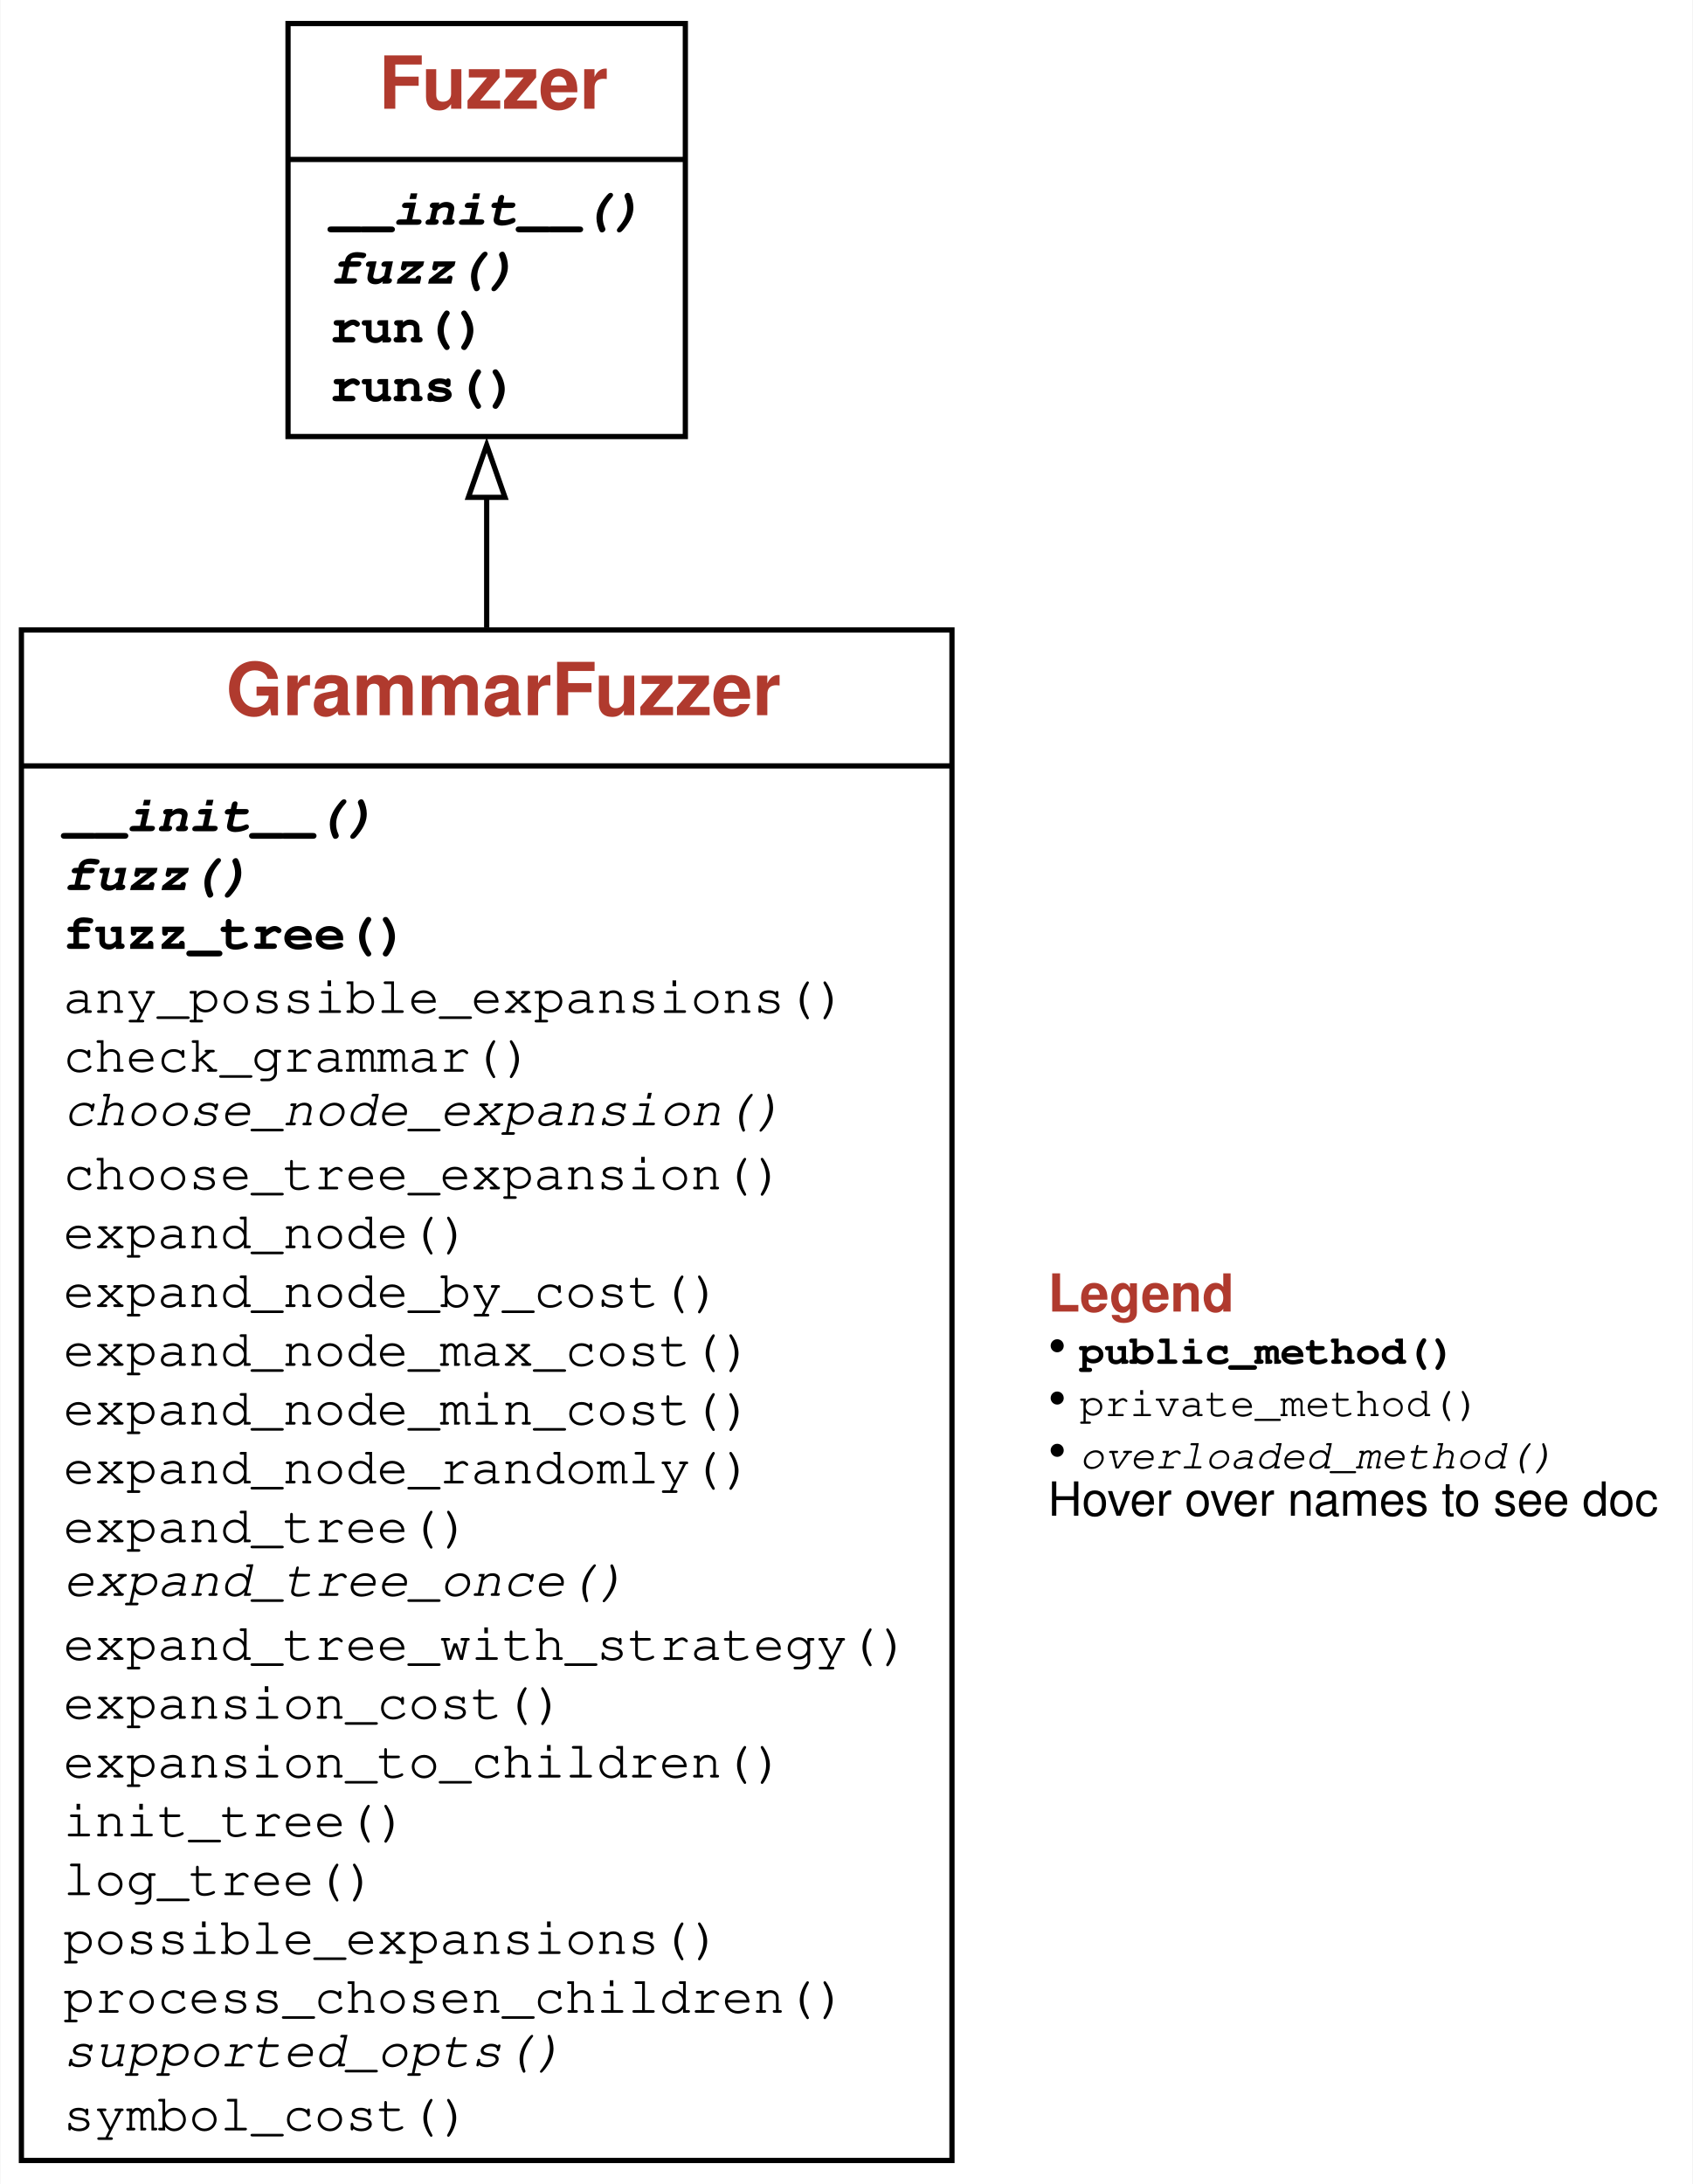
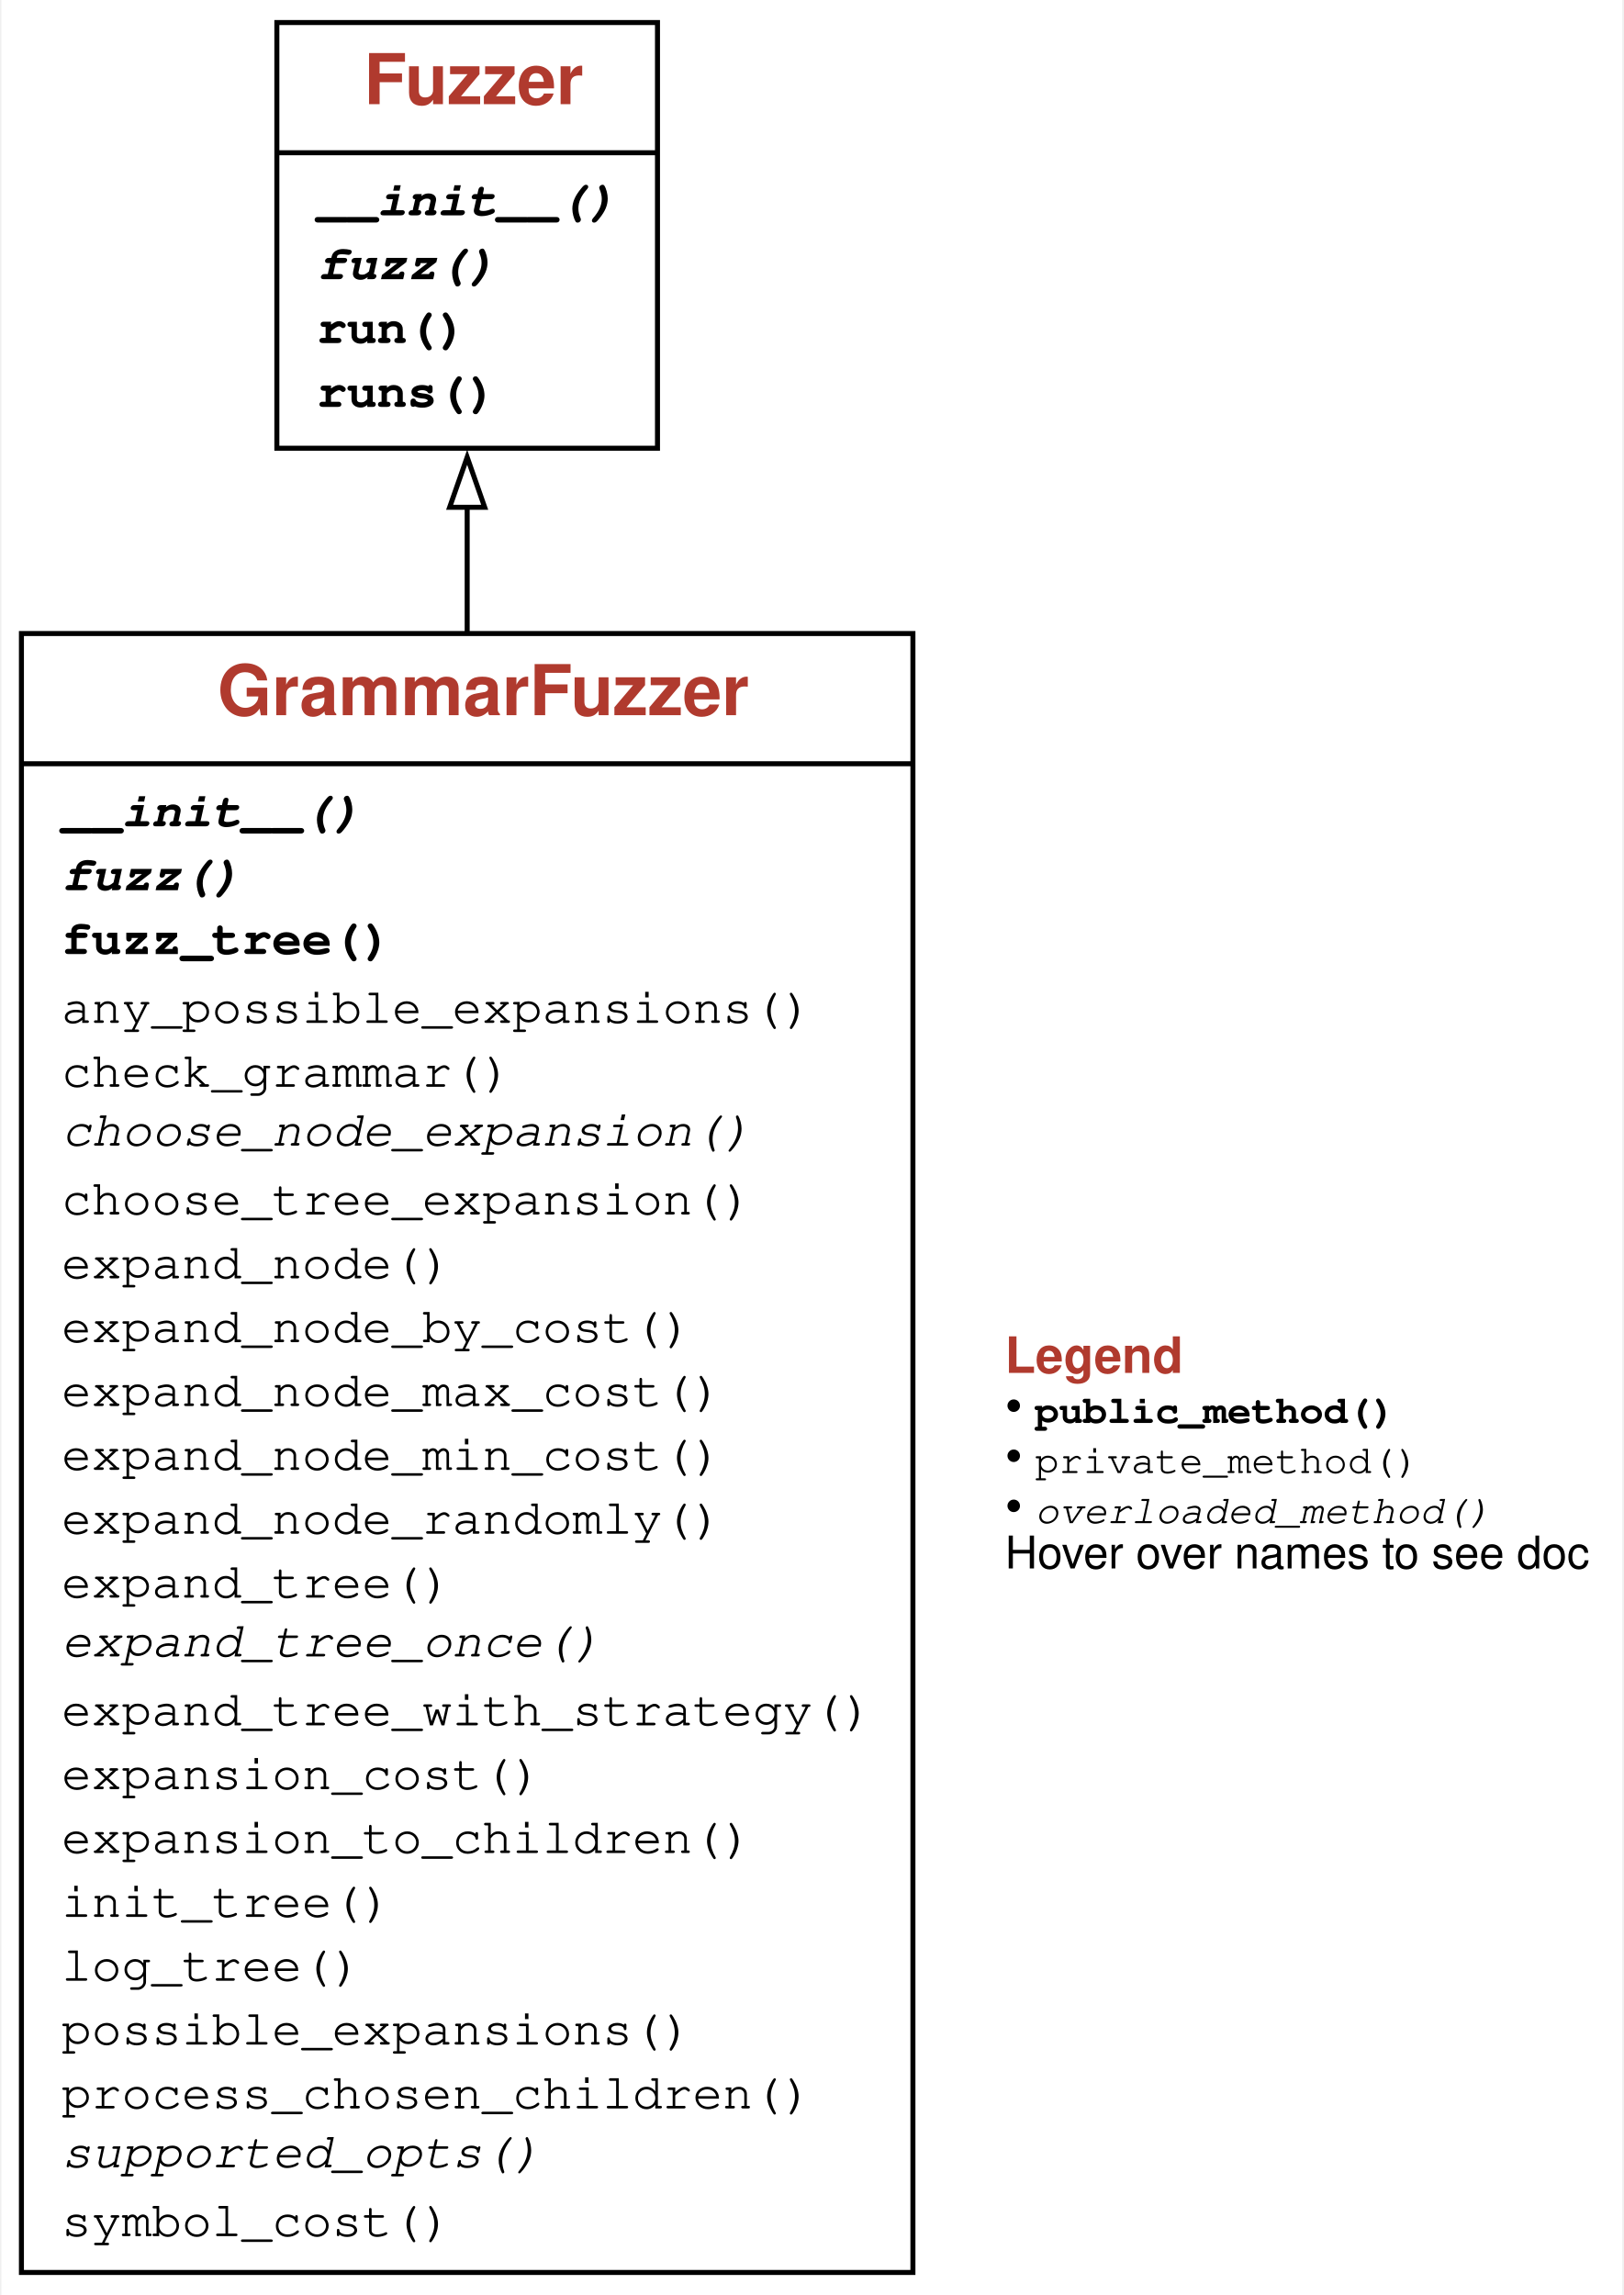
- <svg xmlns="http://www.w3.org/2000/svg" xmlns:xlink="http://www.w3.org/1999/xlink" width="324pt" height="418pt" viewBox="0.00 0.00 323.62 417.75">
-   <g id="graph0" class="graph" transform="scale(1 1) rotate(0) translate(4 413.75)">
+ <svg xmlns="http://www.w3.org/2000/svg" xmlns:xlink="http://www.w3.org/1999/xlink" width="324pt" height="458pt" viewBox="0.00 0.00 323.62 458.25">
+   <g id="graph0" class="graph" transform="scale(1 1) rotate(0) translate(4 454.25)">
    <g id="a_graph0">
      <a xlink:title="GrammarFuzzer class hierarchy">
-         <polygon fill="white" stroke="none" points="-4,4 -4,-413.75 319.62,-413.75 319.62,4 -4,4" />
+         <polygon fill="white" stroke="none" points="-4,4 -4,-454.25 319.62,-454.25 319.62,4 -4,4" />
      </a>
    </g>
    <g id="node1" class="node">
      <g id="a_node1">
        <a xlink:href="#" xlink:title="class GrammarFuzzer:&#10;Produce strings from grammars efficiently, using derivation trees.">
-           <polygon fill="none" stroke="black" points="0,-0.5 0,-293.25 178,-293.25 178,-0.5 0,-0.5" />
-           <text text-anchor="start" x="39.12" y="-276.95" font-family="Patua One, Helvetica, sans-serif" font-weight="bold" font-size="14.00" fill="#b03a2e">GrammarFuzzer</text>
-           <polyline fill="none" stroke="black" points="0,-267.25 178,-267.25" />
+           <polygon fill="none" stroke="black" points="0,-0.5 0,-327.75 178,-327.75 178,-0.5 0,-0.5" />
+           <text text-anchor="start" x="39.12" y="-311.45" font-family="Patua One, Helvetica, sans-serif" font-weight="bold" font-size="14.00" fill="#b03a2e">GrammarFuzzer</text>
+           <polyline fill="none" stroke="black" points="0,-301.75 178,-301.75" />
          <g id="a_node1_0">
            <a xlink:href="#" xlink:title="GrammarFuzzer">
              <g id="a_node1_1">
                <a xlink:href="#" xlink:title="__init__(self, grammar: Dict[str, List[Expansion]], start_symbol: str = '&lt;start&gt;', min_nonterminals: int = 0, max_nonterminals: int = 10, disp: bool = False, log: Union[bool, int] = False) -&gt; None:&#10;Produce strings from `grammar`, starting with `start_symbol`.&#10;If `min_nonterminals` or `max_nonterminals` is given, use them as limits&#10;for the number of nonterminals produced.&#10;If `disp` is set, display the intermediate derivation trees.&#10;If `log` is set, show intermediate steps as text on standard output.">
-                   <text text-anchor="start" x="8" y="-254.75" font-family="'Fira Mono', 'Source Code Pro', 'Courier', monospace" font-weight="bold" font-style="italic" font-size="10.00">__init__()</text>
+                   <text text-anchor="start" x="8" y="-289.25" font-family="'Fira Mono', 'Source Code Pro', 'Courier', monospace" font-weight="bold" font-style="italic" font-size="10.00">__init__()</text>
                </a>
              </g>
              <g id="a_node1_2">
                <a xlink:href="#" xlink:title="fuzz(self) -&gt; str:&#10;Produce a string from the grammar.">
-                   <text text-anchor="start" x="8" y="-243.5" font-family="'Fira Mono', 'Source Code Pro', 'Courier', monospace" font-weight="bold" font-style="italic" font-size="10.00">fuzz()</text>
+                   <text text-anchor="start" x="8" y="-276.5" font-family="'Fira Mono', 'Source Code Pro', 'Courier', monospace" font-weight="bold" font-style="italic" font-size="10.00">fuzz()</text>
                </a>
              </g>
              <g id="a_node1_3">
                <a xlink:href="#" xlink:title="fuzz_tree(self) -&gt; DerivationTree:&#10;Produce a derivation tree from the grammar.">
-                   <text text-anchor="start" x="8" y="-232.25" font-family="'Fira Mono', 'Source Code Pro', 'Courier', monospace" font-weight="bold" font-size="10.00">fuzz_tree()</text>
+                   <text text-anchor="start" x="8" y="-263.75" font-family="'Fira Mono', 'Source Code Pro', 'Courier', monospace" font-weight="bold" font-size="10.00">fuzz_tree()</text>
                </a>
              </g>
              <g id="a_node1_4">
                <a xlink:href="#" xlink:title="any_possible_expansions(self, node: DerivationTree) -&gt; bool">
-                   <text text-anchor="start" x="8" y="-220" font-family="'Fira Mono', 'Source Code Pro', 'Courier', monospace" font-size="10.00">any_possible_expansions()</text>
+                   <text text-anchor="start" x="8" y="-250" font-family="'Fira Mono', 'Source Code Pro', 'Courier', monospace" font-size="10.00">any_possible_expansions()</text>
                </a>
              </g>
              <g id="a_node1_5">
                <a xlink:href="#" xlink:title="check_grammar(self) -&gt; None:&#10;Check the grammar passed">
-                   <text text-anchor="start" x="8" y="-208.75" font-family="'Fira Mono', 'Source Code Pro', 'Courier', monospace" font-size="10.00">check_grammar()</text>
+                   <text text-anchor="start" x="8" y="-237.25" font-family="'Fira Mono', 'Source Code Pro', 'Courier', monospace" font-size="10.00">check_grammar()</text>
                </a>
              </g>
              <g id="a_node1_6">
                <a xlink:href="#" xlink:title="choose_node_expansion(self, node: DerivationTree, children_alternatives: List[List[DerivationTree]]) -&gt; int:&#10;Return index of expansion in `children_alternatives` to be selected.&#10;'children_alternatives`: a list of possible children for `node`.&#10;Defaults to random. To be overloaded in subclasses.">
-                   <text text-anchor="start" x="8" y="-198.5" font-family="'Fira Mono', 'Source Code Pro', 'Courier', monospace" font-style="italic" font-size="10.00">choose_node_expansion()</text>
+                   <text text-anchor="start" x="8" y="-225.5" font-family="'Fira Mono', 'Source Code Pro', 'Courier', monospace" font-style="italic" font-size="10.00">choose_node_expansion()</text>
                </a>
              </g>
              <g id="a_node1_7">
                <a xlink:href="#" xlink:title="choose_tree_expansion(self, tree: DerivationTree, children: List[DerivationTree]) -&gt; int:&#10;Return index of subtree in `children` to be selected for expansion.&#10;Defaults to random.">
-                   <text text-anchor="start" x="8" y="-186.25" font-family="'Fira Mono', 'Source Code Pro', 'Courier', monospace" font-size="10.00">choose_tree_expansion()</text>
+                   <text text-anchor="start" x="8" y="-211.75" font-family="'Fira Mono', 'Source Code Pro', 'Courier', monospace" font-size="10.00">choose_tree_expansion()</text>
                </a>
              </g>
              <g id="a_node1_8">
                <a xlink:href="#" xlink:title="expand_node(self, node: DerivationTree) -&gt; DerivationTree">
-                   <text text-anchor="start" x="8" y="-175" font-family="'Fira Mono', 'Source Code Pro', 'Courier', monospace" font-size="10.00">expand_node()</text>
+                   <text text-anchor="start" x="8" y="-199" font-family="'Fira Mono', 'Source Code Pro', 'Courier', monospace" font-size="10.00">expand_node()</text>
                </a>
              </g>
              <g id="a_node1_9">
                <a xlink:href="#" xlink:title="expand_node_by_cost(self, node: DerivationTree, choose: Callable = &lt;built-in function min&gt;) -&gt; DerivationTree">
-                   <text text-anchor="start" x="8" y="-163.75" font-family="'Fira Mono', 'Source Code Pro', 'Courier', monospace" font-size="10.00">expand_node_by_cost()</text>
+                   <text text-anchor="start" x="8" y="-186.25" font-family="'Fira Mono', 'Source Code Pro', 'Courier', monospace" font-size="10.00">expand_node_by_cost()</text>
                </a>
              </g>
              <g id="a_node1_10">
                <a xlink:href="#" xlink:title="expand_node_max_cost(self, node: DerivationTree) -&gt; DerivationTree">
-                   <text text-anchor="start" x="8" y="-152.5" font-family="'Fira Mono', 'Source Code Pro', 'Courier', monospace" font-size="10.00">expand_node_max_cost()</text>
+                   <text text-anchor="start" x="8" y="-173.5" font-family="'Fira Mono', 'Source Code Pro', 'Courier', monospace" font-size="10.00">expand_node_max_cost()</text>
                </a>
              </g>
              <g id="a_node1_11">
                <a xlink:href="#" xlink:title="expand_node_min_cost(self, node: DerivationTree) -&gt; DerivationTree">
-                   <text text-anchor="start" x="8" y="-141.25" font-family="'Fira Mono', 'Source Code Pro', 'Courier', monospace" font-size="10.00">expand_node_min_cost()</text>
+                   <text text-anchor="start" x="8" y="-160.75" font-family="'Fira Mono', 'Source Code Pro', 'Courier', monospace" font-size="10.00">expand_node_min_cost()</text>
                </a>
              </g>
              <g id="a_node1_12">
                <a xlink:href="#" xlink:title="expand_node_randomly(self, node: DerivationTree) -&gt; DerivationTree:&#10;Choose a random expansion for `node` and return it">
-                   <text text-anchor="start" x="8" y="-130" font-family="'Fira Mono', 'Source Code Pro', 'Courier', monospace" font-size="10.00">expand_node_randomly()</text>
+                   <text text-anchor="start" x="8" y="-148" font-family="'Fira Mono', 'Source Code Pro', 'Courier', monospace" font-size="10.00">expand_node_randomly()</text>
                </a>
              </g>
              <g id="a_node1_13">
                <a xlink:href="#" xlink:title="expand_tree(self, tree: DerivationTree) -&gt; DerivationTree:&#10;Expand `tree` in a three-phase strategy until all expansions are complete.">
-                   <text text-anchor="start" x="8" y="-118.75" font-family="'Fira Mono', 'Source Code Pro', 'Courier', monospace" font-size="10.00">expand_tree()</text>
+                   <text text-anchor="start" x="8" y="-135.25" font-family="'Fira Mono', 'Source Code Pro', 'Courier', monospace" font-size="10.00">expand_tree()</text>
                </a>
              </g>
              <g id="a_node1_14">
                <a xlink:href="#" xlink:title="expand_tree_once(self, tree: DerivationTree) -&gt; DerivationTree:&#10;Choose an unexpanded symbol in tree; expand it.&#10;Can be overloaded in subclasses.">
-                   <text text-anchor="start" x="8" y="-108.5" font-family="'Fira Mono', 'Source Code Pro', 'Courier', monospace" font-style="italic" font-size="10.00">expand_tree_once()</text>
+                   <text text-anchor="start" x="8" y="-123.5" font-family="'Fira Mono', 'Source Code Pro', 'Courier', monospace" font-style="italic" font-size="10.00">expand_tree_once()</text>
                </a>
              </g>
              <g id="a_node1_15">
                <a xlink:href="#" xlink:title="expand_tree_with_strategy(self, tree: DerivationTree, expand_node_method: Callable, limit: Optional[int] = None):&#10;Expand tree using `expand_node_method` as node expansion function&#10;until the number of possible expansions reaches `limit`.">
-                   <text text-anchor="start" x="8" y="-96.25" font-family="'Fira Mono', 'Source Code Pro', 'Courier', monospace" font-size="10.00">expand_tree_with_strategy()</text>
+                   <text text-anchor="start" x="8" y="-109.75" font-family="'Fira Mono', 'Source Code Pro', 'Courier', monospace" font-size="10.00">expand_tree_with_strategy()</text>
                </a>
              </g>
              <g id="a_node1_16">
                <a xlink:href="#" xlink:title="expansion_cost(self, expansion: Expansion, seen: Set[str] = set()) -&gt; Union[int, float]">
-                   <text text-anchor="start" x="8" y="-85" font-family="'Fira Mono', 'Source Code Pro', 'Courier', monospace" font-size="10.00">expansion_cost()</text>
+                   <text text-anchor="start" x="8" y="-97" font-family="'Fira Mono', 'Source Code Pro', 'Courier', monospace" font-size="10.00">expansion_cost()</text>
                </a>
              </g>
              <g id="a_node1_17">
                <a xlink:href="#" xlink:title="expansion_to_children(self, expansion: Expansion) -&gt; List[DerivationTree]">
-                   <text text-anchor="start" x="8" y="-73.75" font-family="'Fira Mono', 'Source Code Pro', 'Courier', monospace" font-size="10.00">expansion_to_children()</text>
+                   <text text-anchor="start" x="8" y="-84.25" font-family="'Fira Mono', 'Source Code Pro', 'Courier', monospace" font-size="10.00">expansion_to_children()</text>
                </a>
              </g>
              <g id="a_node1_18">
                <a xlink:href="#" xlink:title="init_tree(self) -&gt; DerivationTree">
-                   <text text-anchor="start" x="8" y="-62.5" font-family="'Fira Mono', 'Source Code Pro', 'Courier', monospace" font-size="10.00">init_tree()</text>
+                   <text text-anchor="start" x="8" y="-71.5" font-family="'Fira Mono', 'Source Code Pro', 'Courier', monospace" font-size="10.00">init_tree()</text>
                </a>
              </g>
              <g id="a_node1_19">
                <a xlink:href="#" xlink:title="log_tree(self, tree: DerivationTree) -&gt; None:&#10;Output a tree if self.log is set; if self.display is also set, show the tree structure">
-                   <text text-anchor="start" x="8" y="-51.25" font-family="'Fira Mono', 'Source Code Pro', 'Courier', monospace" font-size="10.00">log_tree()</text>
+                   <text text-anchor="start" x="8" y="-58.75" font-family="'Fira Mono', 'Source Code Pro', 'Courier', monospace" font-size="10.00">log_tree()</text>
                </a>
              </g>
              <g id="a_node1_20">
                <a xlink:href="#" xlink:title="possible_expansions(self, node: DerivationTree) -&gt; int">
-                   <text text-anchor="start" x="8" y="-40" font-family="'Fira Mono', 'Source Code Pro', 'Courier', monospace" font-size="10.00">possible_expansions()</text>
+                   <text text-anchor="start" x="8" y="-46" font-family="'Fira Mono', 'Source Code Pro', 'Courier', monospace" font-size="10.00">possible_expansions()</text>
                </a>
              </g>
              <g id="a_node1_21">
                <a xlink:href="#" xlink:title="process_chosen_children(self, chosen_children: List[DerivationTree], expansion: Expansion) -&gt; List[DerivationTree]:&#10;Process children after selection.  By default, does nothing.">
-                   <text text-anchor="start" x="8" y="-28.75" font-family="'Fira Mono', 'Source Code Pro', 'Courier', monospace" font-size="10.00">process_chosen_children()</text>
+                   <text text-anchor="start" x="8" y="-33.25" font-family="'Fira Mono', 'Source Code Pro', 'Courier', monospace" font-size="10.00">process_chosen_children()</text>
                </a>
              </g>
              <g id="a_node1_22">
                <a xlink:href="#" xlink:title="supported_opts(self) -&gt; Set[str]:&#10;Set of supported options. To be overloaded in subclasses.">
-                   <text text-anchor="start" x="8" y="-18.5" font-family="'Fira Mono', 'Source Code Pro', 'Courier', monospace" font-style="italic" font-size="10.00">supported_opts()</text>
+                   <text text-anchor="start" x="8" y="-21.5" font-family="'Fira Mono', 'Source Code Pro', 'Courier', monospace" font-style="italic" font-size="10.00">supported_opts()</text>
                </a>
              </g>
              <g id="a_node1_23">
                <a xlink:href="#" xlink:title="symbol_cost(self, symbol: str, seen: Set[str] = set()) -&gt; Union[int, float]">
-                   <text text-anchor="start" x="8" y="-6.25" font-family="'Fira Mono', 'Source Code Pro', 'Courier', monospace" font-size="10.00">symbol_cost()</text>
+                   <text text-anchor="start" x="8" y="-7.75" font-family="'Fira Mono', 'Source Code Pro', 'Courier', monospace" font-size="10.00">symbol_cost()</text>
                </a>
              </g>
            </a>
          </g>
        </a>
      </g>
    </g>
    <g id="node2" class="node">
      <g id="a_node2">
        <a xlink:href="Fuzzer.ipynb" xlink:title="class Fuzzer:&#10;Base class for fuzzers.">
-           <polygon fill="none" stroke="black" points="51,-330.25 51,-409.25 127,-409.25 127,-330.25 51,-330.25" />
-           <text text-anchor="start" x="68.38" y="-392.95" font-family="Patua One, Helvetica, sans-serif" font-weight="bold" font-size="14.00" fill="#b03a2e">Fuzzer</text>
-           <polyline fill="none" stroke="black" points="51,-383.25 127,-383.25" />
+           <polygon fill="none" stroke="black" points="51,-364.75 51,-449.75 127,-449.75 127,-364.75 51,-364.75" />
+           <text text-anchor="start" x="68.38" y="-433.45" font-family="Patua One, Helvetica, sans-serif" font-weight="bold" font-size="14.00" fill="#b03a2e">Fuzzer</text>
+           <polyline fill="none" stroke="black" points="51,-423.75 127,-423.75" />
          <g id="a_node2_24">
            <a xlink:href="#" xlink:title="Fuzzer">
              <g id="a_node2_25">
                <a xlink:href="Fuzzer.ipynb" xlink:title="__init__(self) -&gt; None:&#10;Constructor">
-                   <text text-anchor="start" x="59" y="-370.75" font-family="'Fira Mono', 'Source Code Pro', 'Courier', monospace" font-weight="bold" font-style="italic" font-size="10.00">__init__()</text>
+                   <text text-anchor="start" x="59" y="-411.25" font-family="'Fira Mono', 'Source Code Pro', 'Courier', monospace" font-weight="bold" font-style="italic" font-size="10.00">__init__()</text>
                </a>
              </g>
              <g id="a_node2_26">
                <a xlink:href="Fuzzer.ipynb" xlink:title="fuzz(self) -&gt; str:&#10;Return fuzz input">
-                   <text text-anchor="start" x="59" y="-359.5" font-family="'Fira Mono', 'Source Code Pro', 'Courier', monospace" font-weight="bold" font-style="italic" font-size="10.00">fuzz()</text>
+                   <text text-anchor="start" x="59" y="-398.5" font-family="'Fira Mono', 'Source Code Pro', 'Courier', monospace" font-weight="bold" font-style="italic" font-size="10.00">fuzz()</text>
                </a>
              </g>
              <g id="a_node2_27">
                <a xlink:href="Fuzzer.ipynb" xlink:title="run(self, runner: Fuzzer.Runner = &lt;Fuzzer.Runner object&gt;) -&gt; Tuple[subprocess.CompletedProcess, str]:&#10;Run `runner` with fuzz input">
-                   <text text-anchor="start" x="59" y="-348.25" font-family="'Fira Mono', 'Source Code Pro', 'Courier', monospace" font-weight="bold" font-size="10.00">run()</text>
+                   <text text-anchor="start" x="59" y="-385.75" font-family="'Fira Mono', 'Source Code Pro', 'Courier', monospace" font-weight="bold" font-size="10.00">run()</text>
                </a>
              </g>
              <g id="a_node2_28">
                <a xlink:href="Fuzzer.ipynb" xlink:title="runs(self, runner: Fuzzer.Runner = &lt;Fuzzer.PrintRunner object&gt;, trials: int = 10) -&gt; List[Tuple[subprocess.CompletedProcess, str]]:&#10;Run `runner` with fuzz input, `trials` times">
-                   <text text-anchor="start" x="59" y="-337" font-family="'Fira Mono', 'Source Code Pro', 'Courier', monospace" font-weight="bold" font-size="10.00">runs()</text>
+                   <text text-anchor="start" x="59" y="-373" font-family="'Fira Mono', 'Source Code Pro', 'Courier', monospace" font-weight="bold" font-size="10.00">runs()</text>
                </a>
              </g>
            </a>
          </g>
        </a>
      </g>
    </g>
    <g id="edge1" class="edge">
-       <path fill="none" stroke="black" d="M89,-293.66C89,-302.43 89,-310.86 89,-318.71" />
-       <polygon fill="none" stroke="black" points="85.5,-318.62 89,-328.62 92.5,-318.62 85.5,-318.62" />
+       <path fill="none" stroke="black" d="M89,-327.96C89,-336.73 89,-345.15 89,-353.01" />
+       <polygon fill="none" stroke="black" points="85.5,-352.96 89,-362.96 92.5,-352.96 85.5,-352.96" />
    </g>
    <g id="node3" class="node">
-       <text text-anchor="start" x="196.38" y="-162.88" font-family="Patua One, Helvetica, sans-serif" font-weight="bold" font-size="10.00" fill="#b03a2e">Legend</text>
-       <text text-anchor="start" x="196.38" y="-152.88" font-family="Patua One, Helvetica, sans-serif" font-size="10.00">• </text>
-       <text text-anchor="start" x="202.38" y="-152.88" font-family="'Fira Mono', 'Source Code Pro', 'Courier', monospace" font-weight="bold" font-size="8.00">public_method()</text>
-       <text text-anchor="start" x="196.38" y="-142.88" font-family="Patua One, Helvetica, sans-serif" font-size="10.00">• </text>
-       <text text-anchor="start" x="202.38" y="-142.88" font-family="'Fira Mono', 'Source Code Pro', 'Courier', monospace" font-size="8.00">private_method()</text>
-       <text text-anchor="start" x="196.38" y="-132.88" font-family="Patua One, Helvetica, sans-serif" font-size="10.00">• </text>
-       <text text-anchor="start" x="202.38" y="-132.88" font-family="'Fira Mono', 'Source Code Pro', 'Courier', monospace" font-style="italic" font-size="8.00">overloaded_method()</text>
-       <text text-anchor="start" x="196.38" y="-123.83" font-family="Helvetica,sans-Serif" font-size="9.00">Hover over names to see doc</text>
+       <text text-anchor="start" x="196.38" y="-180.12" font-family="Patua One, Helvetica, sans-serif" font-weight="bold" font-size="10.00" fill="#b03a2e">Legend</text>
+       <text text-anchor="start" x="196.38" y="-170.12" font-family="Patua One, Helvetica, sans-serif" font-size="10.00">• </text>
+       <text text-anchor="start" x="202.38" y="-170.12" font-family="'Fira Mono', 'Source Code Pro', 'Courier', monospace" font-weight="bold" font-size="8.00">public_method()</text>
+       <text text-anchor="start" x="196.38" y="-160.12" font-family="Patua One, Helvetica, sans-serif" font-size="10.00">• </text>
+       <text text-anchor="start" x="202.38" y="-160.12" font-family="'Fira Mono', 'Source Code Pro', 'Courier', monospace" font-size="8.00">private_method()</text>
+       <text text-anchor="start" x="196.38" y="-150.12" font-family="Patua One, Helvetica, sans-serif" font-size="10.00">• </text>
+       <text text-anchor="start" x="202.38" y="-150.12" font-family="'Fira Mono', 'Source Code Pro', 'Courier', monospace" font-style="italic" font-size="8.00">overloaded_method()</text>
+       <text text-anchor="start" x="196.38" y="-141.07" font-family="Helvetica,sans-Serif" font-size="9.00">Hover over names to see doc</text>
    </g>
  </g>
</svg>
